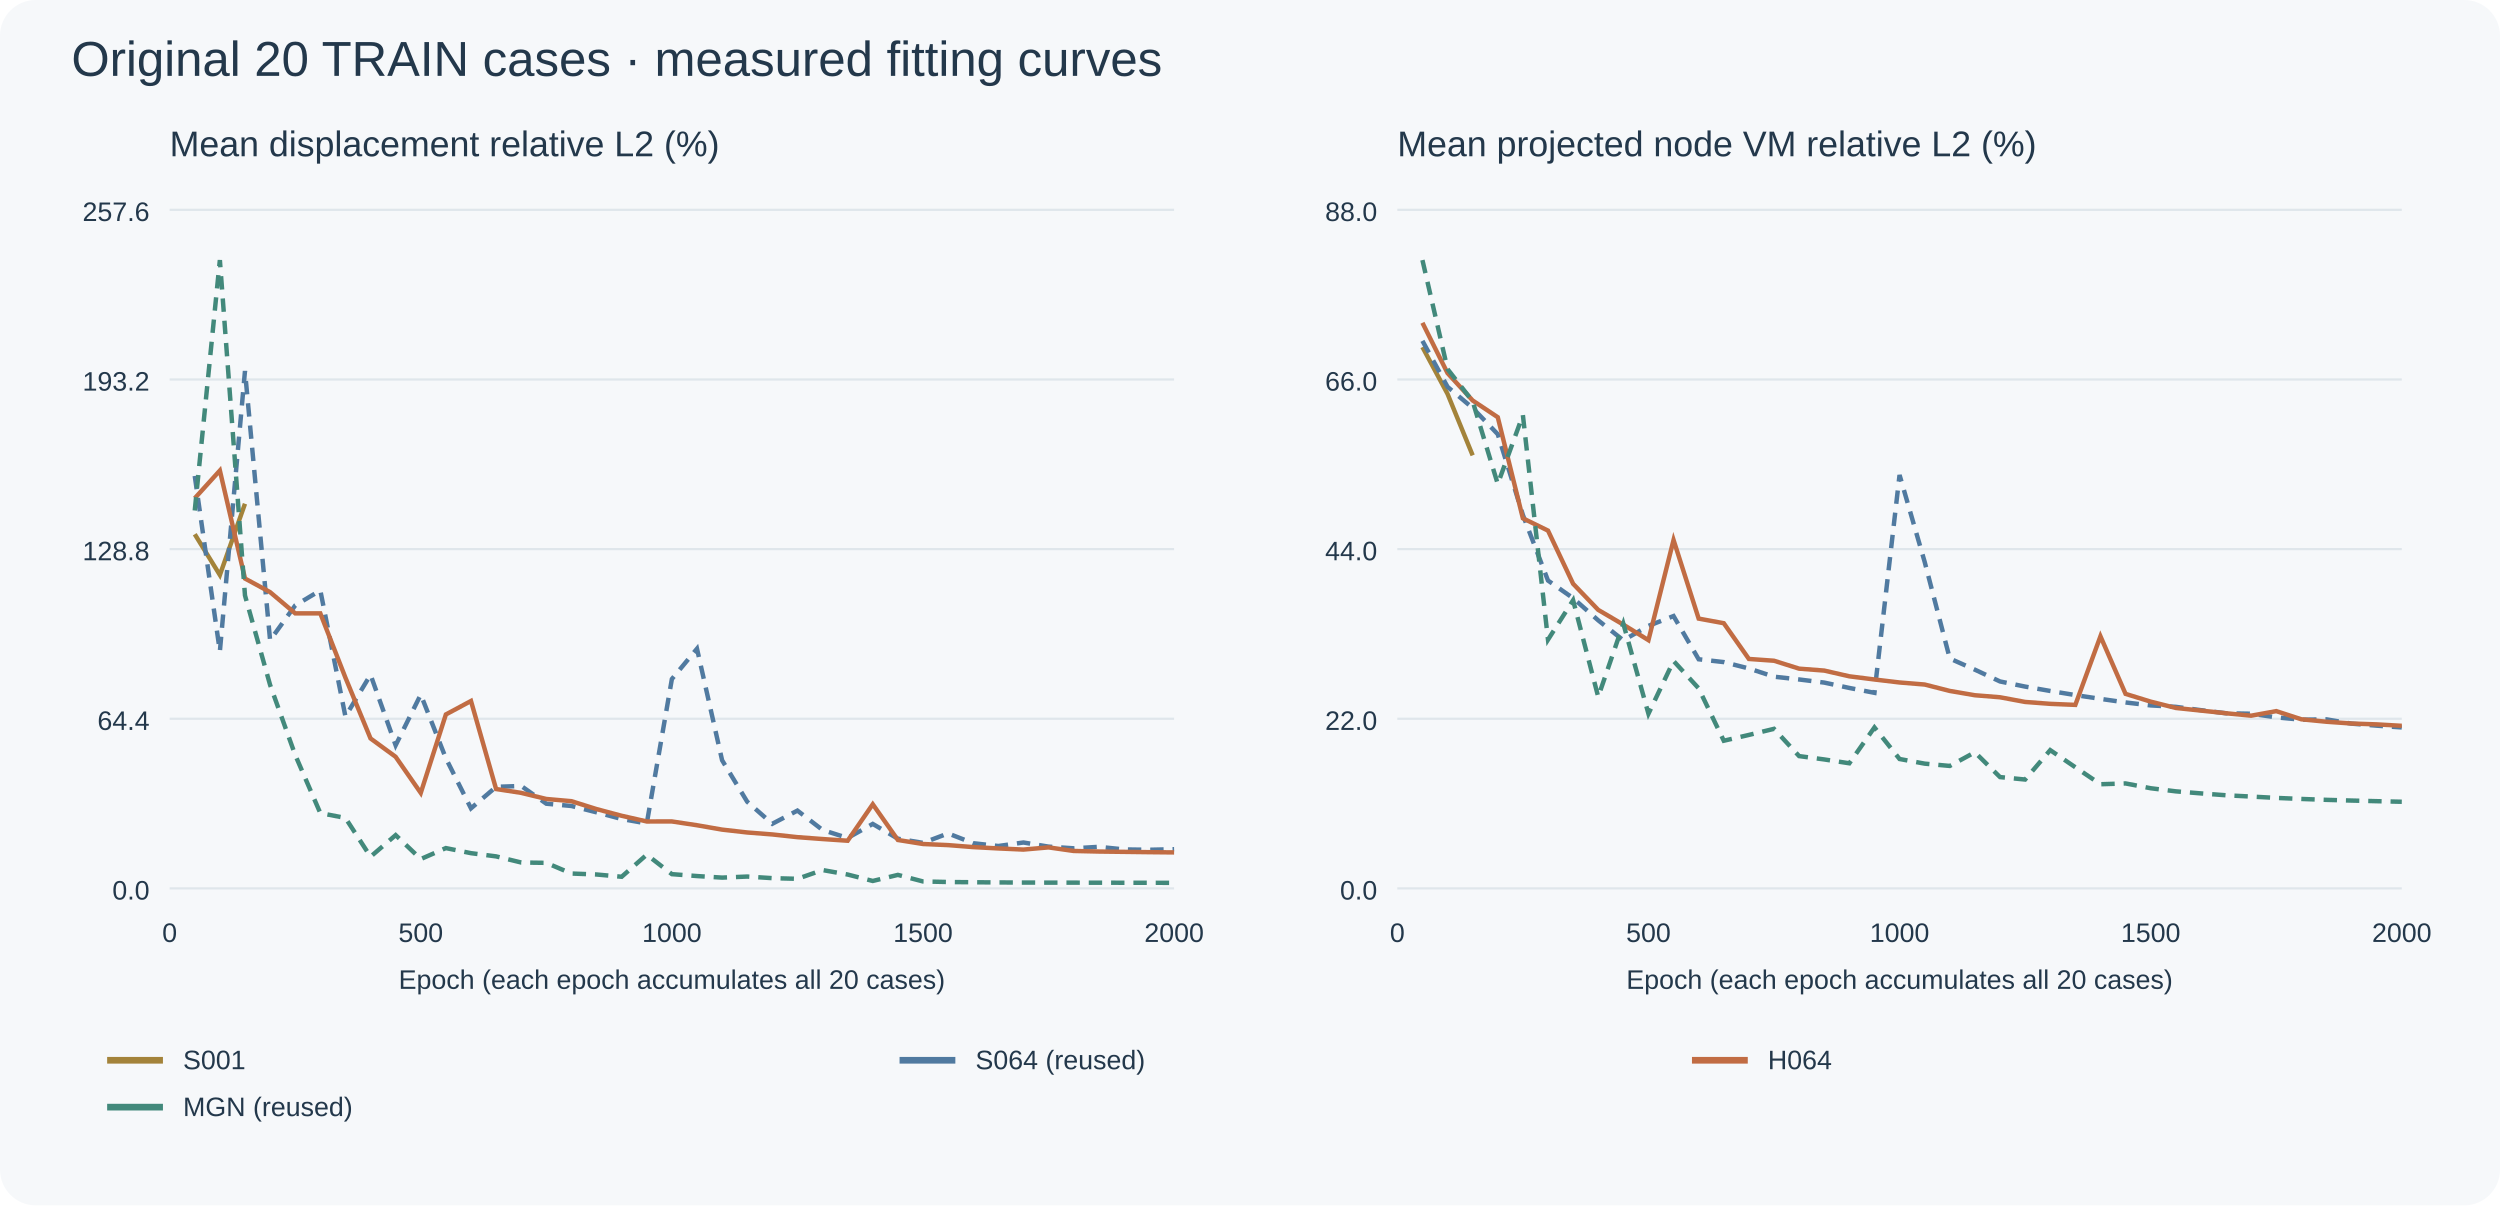
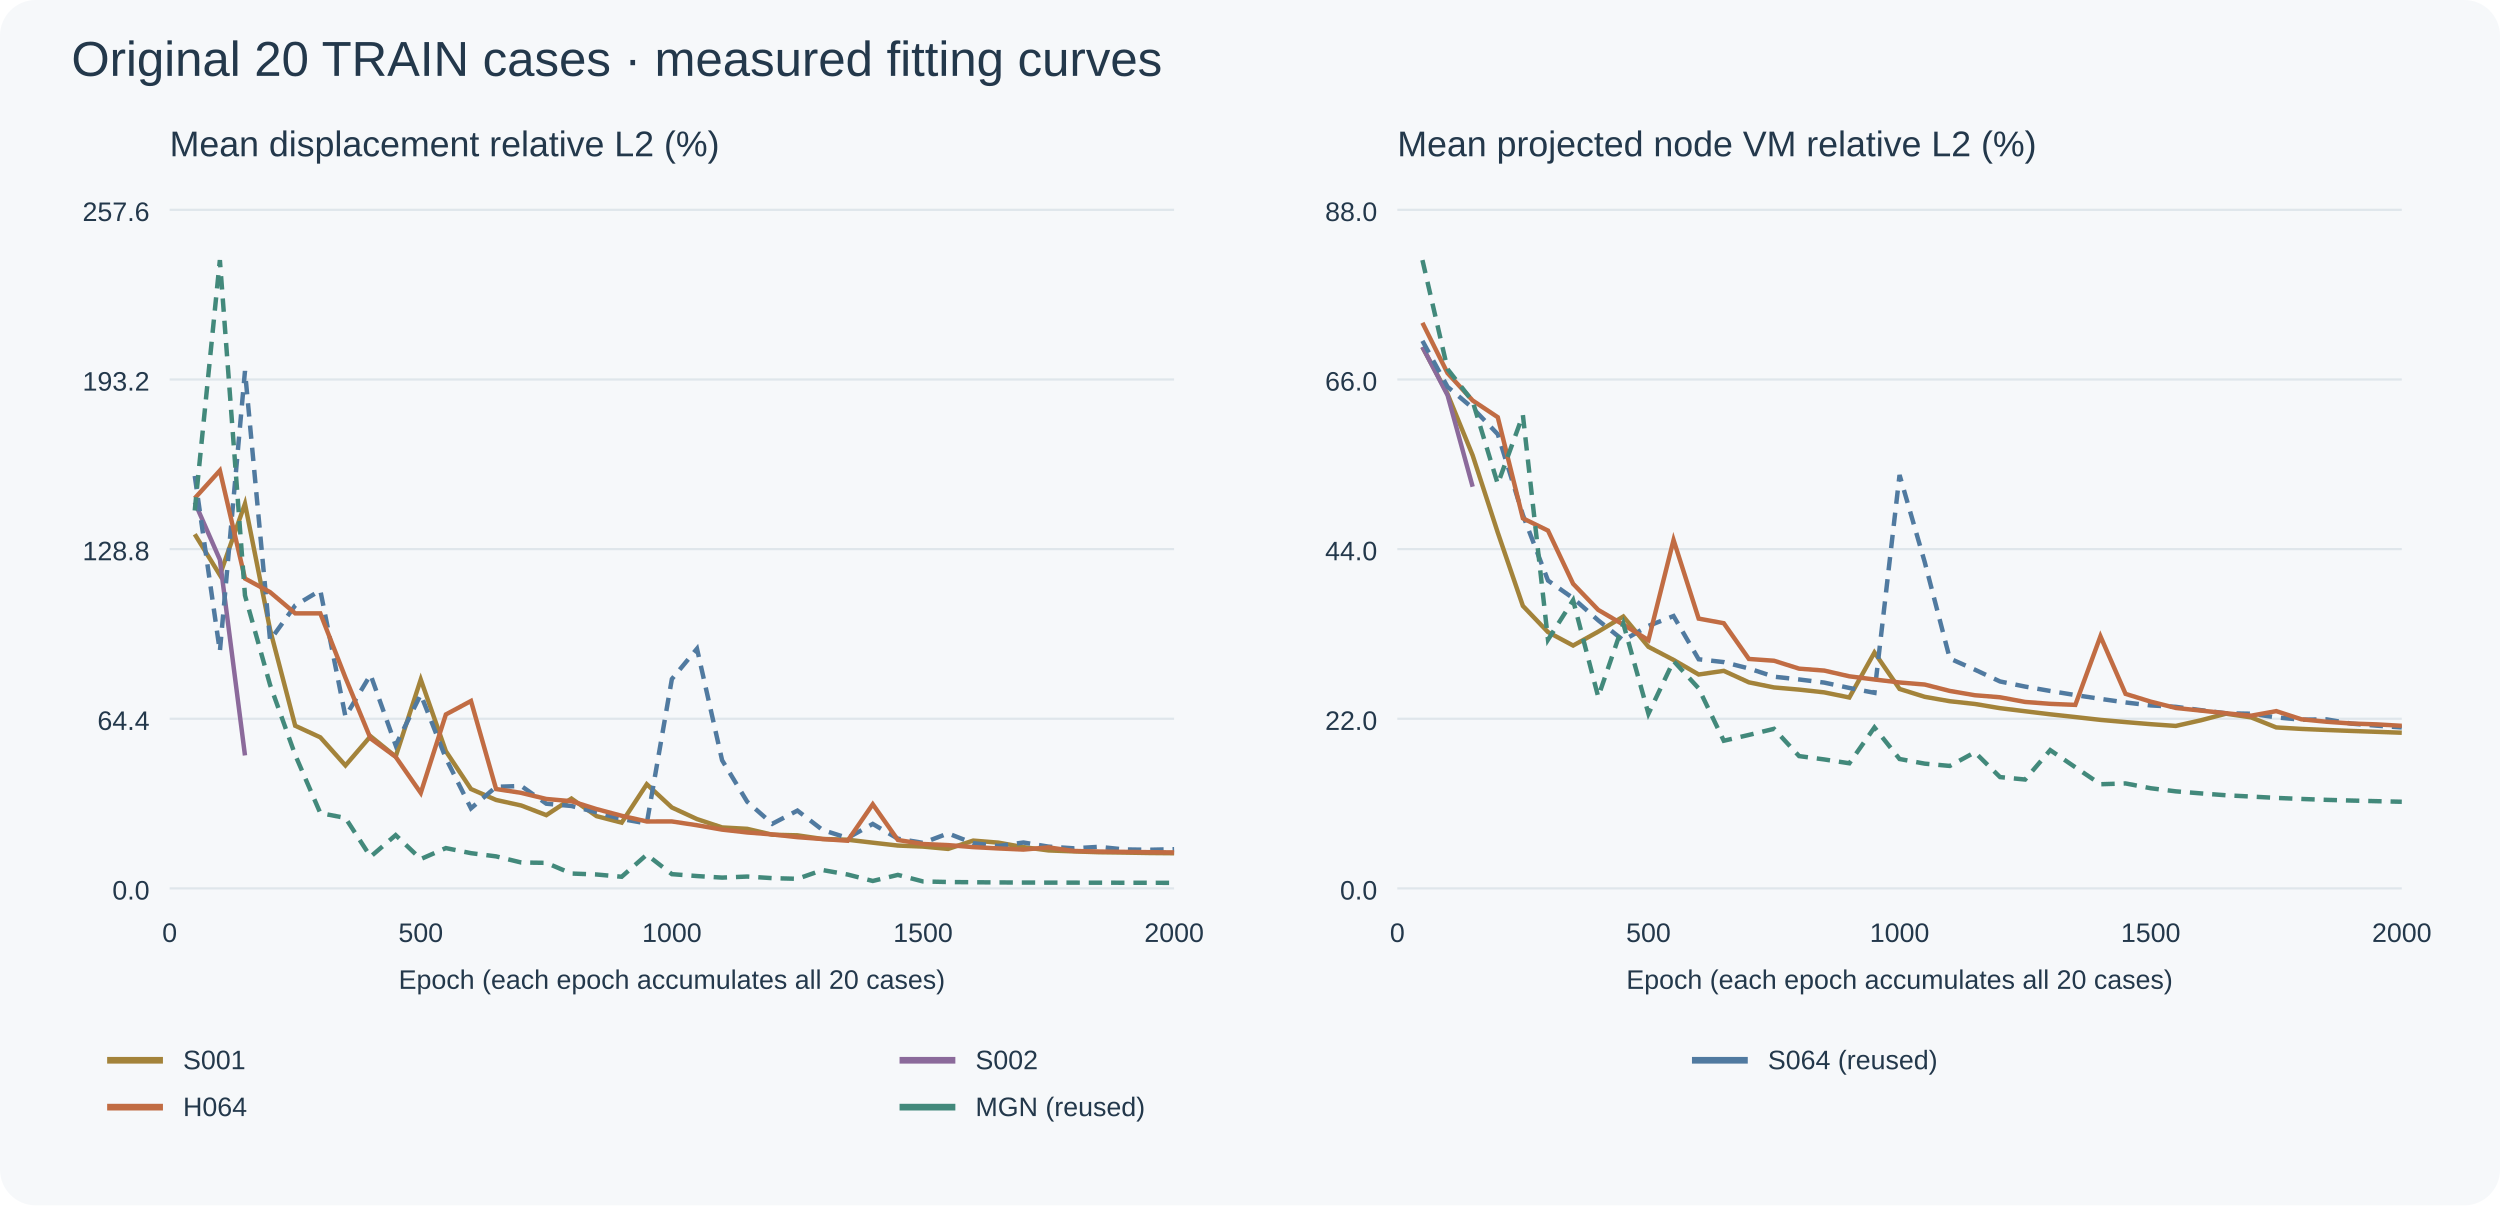
<svg xmlns="http://www.w3.org/2000/svg" width="1120" height="540" viewBox="0 0 1120 540">
  <rect width="1120" height="540" rx="16" fill="#f6f8fa" />
  <g font-family="Arial,sans-serif" fill="#23384b">
    <text x="32" y="34" font-size="22">Original 20 TRAIN cases · measured fitting curves</text>
    <text x="76" y="70" font-size="16">Mean displacement relative L2 (%)</text>
    <path d="M76,398.00h450" stroke="#dfe6eb" />
    <text x="67" y="403.00" text-anchor="end" font-size="12">0.0</text>
    <path d="M76,322.00h450" stroke="#dfe6eb" />
    <text x="67" y="327.00" text-anchor="end" font-size="12">64.4</text>
    <path d="M76,246.00h450" stroke="#dfe6eb" />
    <text x="67" y="251.00" text-anchor="end" font-size="12">128.8</text>
    <path d="M76,170.00h450" stroke="#dfe6eb" />
    <text x="67" y="175.00" text-anchor="end" font-size="12">193.2</text>
    <path d="M76,94.00h450" stroke="#dfe6eb" />
    <text x="67" y="99.00" text-anchor="end" font-size="12">257.6</text>
    <text x="76.00" y="422" text-anchor="middle" font-size="12">0</text>
    <text x="188.50" y="422" text-anchor="middle" font-size="12">500</text>
    <text x="301.00" y="422" text-anchor="middle" font-size="12">1000</text>
    <text x="413.50" y="422" text-anchor="middle" font-size="12">1500</text>
    <text x="526.00" y="422" text-anchor="middle" font-size="12">2000</text>
    <text x="301.0" y="443" text-anchor="middle" font-size="12">Epoch (each epoch accumulates all 20 cases)</text>
-     <polyline points="87.25,239.33 98.50,257.60 109.75,225.68" fill="none" stroke="#a3833a" stroke-width="2" />
+     <polyline points="87.25,239.33 98.50,257.60 109.75,225.68 121.00,282.13 132.25,325.14 143.50,330.33 154.75,342.92 166.00,329.84 177.25,338.96 188.50,304.43 199.75,336.55 211.00,353.49 222.25,358.38 233.50,360.86 244.75,365.18 256.00,357.76 267.25,365.63 278.50,368.55 289.75,351.34 301.00,361.76 312.25,366.95 323.50,370.69 334.75,371.32 346.00,373.95 357.25,374.23 368.50,375.86 379.75,376.20 391.00,377.52 402.25,378.81 413.50,379.27 424.75,380.31 436.00,376.59 447.25,377.50 458.50,379.51 469.75,380.99 481.00,381.42 492.25,381.80 503.50,381.95 514.75,382.15 526.00,382.25" fill="none" stroke="#a3833a" stroke-width="2" />
+     <polyline points="87.25,225.02 98.50,250.73 109.75,338.43" fill="none" stroke="#8b6a9b" stroke-width="2" />
    <polyline points="87.25,213.22 98.50,291.82 109.75,166.22 121.00,286.82 132.25,271.24 143.50,264.49 154.75,320.98 166.00,302.28 177.25,333.88 188.50,311.16 199.75,339.70 211.00,362.14 222.25,352.50 233.50,352.11 244.75,360.06 256.00,361.08 267.25,363.92 278.50,366.91 289.75,368.91 301.00,304.21 312.25,290.62 323.50,340.60 334.75,359.18 346.00,369.05 357.25,363.15 368.50,371.83 379.75,375.41 391.00,369.12 402.25,375.74 413.50,377.61 424.75,373.37 436.00,377.76 447.25,379.01 458.50,377.44 469.75,379.29 481.00,380.04 492.25,379.38 503.50,380.54 514.75,380.70 526.00,380.44" fill="none" stroke="#507aa0" stroke-width="2" stroke-dasharray="6 4" />
    <polyline points="87.25,223.22 98.50,210.80 109.75,259.18 121.00,265.28 132.25,274.78 143.50,274.79 154.75,303.59 166.00,330.83 177.25,339.06 188.50,355.23 199.75,320.08 211.00,314.04 222.25,353.48 233.50,355.21 244.75,357.94 256.00,358.93 267.25,362.47 278.50,365.47 289.75,368.02 301.00,368.01 312.25,369.71 323.50,371.67 334.75,372.95 346.00,373.83 357.25,375.05 368.50,375.89 379.75,376.65 391.00,360.31 402.25,376.31 413.50,378.11 424.75,378.61 436.00,379.50 447.25,380.10 458.50,380.61 469.75,379.63 481.00,381.23 492.25,381.49 503.50,381.63 514.75,381.77 526.00,381.88" fill="none" stroke="#c16c43" stroke-width="2" />
    <polyline points="87.25,228.72 98.50,116.52 109.75,266.75 121.00,306.85 132.25,338.22 143.50,364.27 154.75,366.44 166.00,383.81 177.25,374.13 188.50,384.86 199.75,379.94 211.00,382.22 222.25,383.66 233.50,386.40 244.75,386.56 256.00,391.34 267.25,391.77 278.50,392.79 289.75,382.89 301.00,391.62 312.25,392.47 323.50,393.17 334.75,392.70 346.00,393.41 357.25,393.71 368.50,389.78 379.75,391.79 391.00,394.67 402.25,391.95 413.50,394.89 424.75,395.14 436.00,395.25 447.25,395.33 458.50,395.38 469.75,395.41 481.00,395.43 492.25,395.45 503.50,395.47 514.75,395.49 526.00,395.50" fill="none" stroke="#42897b" stroke-width="2" stroke-dasharray="6 4" />
    <text x="626" y="70" font-size="16">Mean projected node VM relative L2 (%)</text>
    <path d="M626,398.00h450" stroke="#dfe6eb" />
    <text x="617" y="403.00" text-anchor="end" font-size="12">0.0</text>
    <path d="M626,322.00h450" stroke="#dfe6eb" />
    <text x="617" y="327.00" text-anchor="end" font-size="12">22.0</text>
    <path d="M626,246.00h450" stroke="#dfe6eb" />
    <text x="617" y="251.00" text-anchor="end" font-size="12">44.0</text>
    <path d="M626,170.00h450" stroke="#dfe6eb" />
    <text x="617" y="175.00" text-anchor="end" font-size="12">66.0</text>
    <path d="M626,94.00h450" stroke="#dfe6eb" />
    <text x="617" y="99.00" text-anchor="end" font-size="12">88.0</text>
    <text x="626.00" y="422" text-anchor="middle" font-size="12">0</text>
    <text x="738.50" y="422" text-anchor="middle" font-size="12">500</text>
    <text x="851.00" y="422" text-anchor="middle" font-size="12">1000</text>
    <text x="963.50" y="422" text-anchor="middle" font-size="12">1500</text>
    <text x="1076.00" y="422" text-anchor="middle" font-size="12">2000</text>
    <text x="851.0" y="443" text-anchor="middle" font-size="12">Epoch (each epoch accumulates all 20 cases)</text>
-     <polyline points="637.25,155.50 648.50,176.48 659.75,204.00" fill="none" stroke="#a3833a" stroke-width="2" />
+     <polyline points="637.25,155.50 648.50,176.48 659.75,204.00 671.00,238.60 682.25,271.45 693.50,283.19 704.75,289.20 716.00,282.99 727.25,276.20 738.50,289.77 749.75,295.65 761.00,302.17 772.25,300.54 783.50,305.69 794.75,307.97 806.00,308.95 817.25,310.18 828.50,312.48 839.75,292.32 851.00,308.65 862.25,312.17 873.50,314.15 884.75,315.38 896.00,317.26 907.25,318.64 918.50,320.01 929.75,321.24 941.00,322.51 952.25,323.50 963.50,324.43 974.75,325.22 986.00,322.69 997.25,319.73 1008.50,321.39 1019.75,325.89 1031.00,326.55 1042.25,327.03 1053.50,327.46 1064.75,327.86 1076.00,328.26" fill="none" stroke="#a3833a" stroke-width="2" />
+     <polyline points="637.25,155.40 648.50,177.04 659.75,218.05" fill="none" stroke="#8b6a9b" stroke-width="2" />
    <polyline points="637.25,152.70 648.50,173.31 659.75,182.79 671.00,194.53 682.25,230.69 693.50,260.08 704.75,267.98 716.00,277.91 727.25,286.87 738.50,280.39 749.75,275.99 761.00,295.35 772.25,296.62 783.50,299.47 794.75,303.15 806.00,304.40 817.25,305.80 828.50,308.20 839.75,310.38 851.00,212.80 862.25,251.72 873.50,295.01 884.75,300.01 896.00,305.29 907.25,307.59 918.50,309.55 929.75,311.39 941.00,313.09 952.25,314.70 963.50,316.02 974.75,316.66 986.00,318.15 997.25,319.54 1008.50,319.75 1019.75,321.37 1031.00,322.43 1042.25,322.27 1053.50,324.19 1064.75,325.10 1076.00,325.89" fill="none" stroke="#507aa0" stroke-width="2" stroke-dasharray="6 4" />
    <polyline points="637.25,144.61 648.50,167.17 659.75,179.43 671.00,186.92 682.25,232.20 693.50,237.71 704.75,261.53 716.00,273.23 727.25,279.83 738.50,286.79 749.75,241.92 761.00,277.13 772.25,279.20 783.50,295.21 794.75,296.01 806.00,299.56 817.25,300.42 828.50,302.99 839.75,304.41 851.00,305.75 862.25,306.67 873.50,309.54 884.75,311.47 896.00,312.38 907.25,314.47 918.50,315.32 929.75,315.79 941.00,285.06 952.25,310.86 963.50,314.33 974.75,317.16 986.00,318.34 997.25,319.54 1008.50,320.63 1019.75,318.58 1031.00,322.24 1042.25,323.34 1053.50,324.14 1064.75,324.52 1076.00,325.17" fill="none" stroke="#c16c43" stroke-width="2" />
    <polyline points="637.25,116.52 648.50,165.35 659.75,179.79 671.00,216.83 682.25,185.95 693.50,286.58 704.75,268.91 716.00,312.18 727.25,279.41 738.50,319.76 749.75,296.12 761.00,308.38 772.25,331.85 783.50,329.25 794.75,326.52 806.00,338.73 817.25,340.23 828.50,341.95 839.75,325.89 851.00,340.03 862.25,342.11 873.50,343.14 884.75,337.02 896.00,348.13 907.25,349.23 918.50,336.05 929.75,343.73 941.00,351.34 952.25,350.98 963.50,353.13 974.75,354.52 986.00,355.44 997.25,356.28 1008.50,356.86 1019.75,357.46 1031.00,357.93 1042.25,358.33 1053.50,358.65 1064.75,358.93 1076.00,359.19" fill="none" stroke="#42897b" stroke-width="2" stroke-dasharray="6 4" />
    <path d="M48,475h25" stroke="#a3833a" stroke-width="3" />
    <text x="82" y="479" font-size="12">S001</text>
-     <path d="M403,475h25" stroke="#507aa0" stroke-width="3" />
-     <text x="437" y="479" font-size="12">S064 (reused)</text>
-     <path d="M758,475h25" stroke="#c16c43" stroke-width="3" />
-     <text x="792" y="479" font-size="12">H064</text>
-     <path d="M48,496h25" stroke="#42897b" stroke-width="3" />
-     <text x="82" y="500" font-size="12">MGN (reused)</text>
+     <path d="M403,475h25" stroke="#8b6a9b" stroke-width="3" />
+     <text x="437" y="479" font-size="12">S002</text>
+     <path d="M758,475h25" stroke="#507aa0" stroke-width="3" />
+     <text x="792" y="479" font-size="12">S064 (reused)</text>
+     <path d="M48,496h25" stroke="#c16c43" stroke-width="3" />
+     <text x="82" y="500" font-size="12">H064</text>
+     <path d="M403,496h25" stroke="#42897b" stroke-width="3" />
+     <text x="437" y="500" font-size="12">MGN (reused)</text>
  </g>
</svg>
